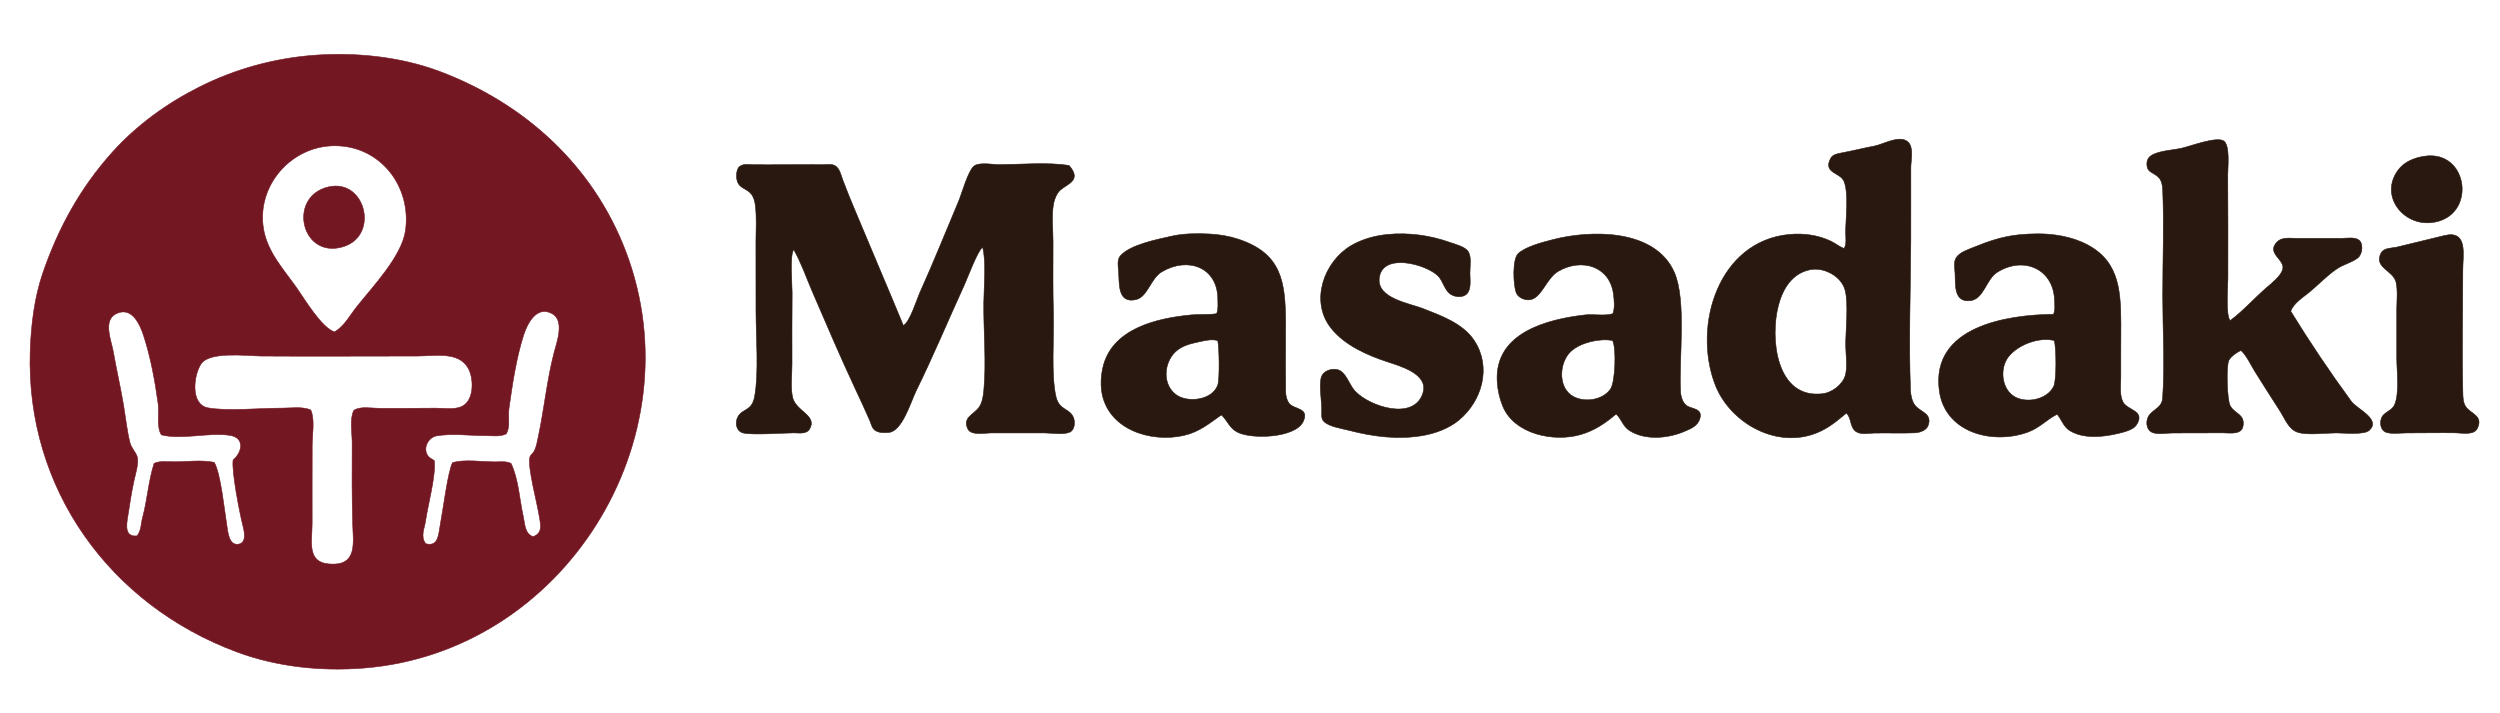
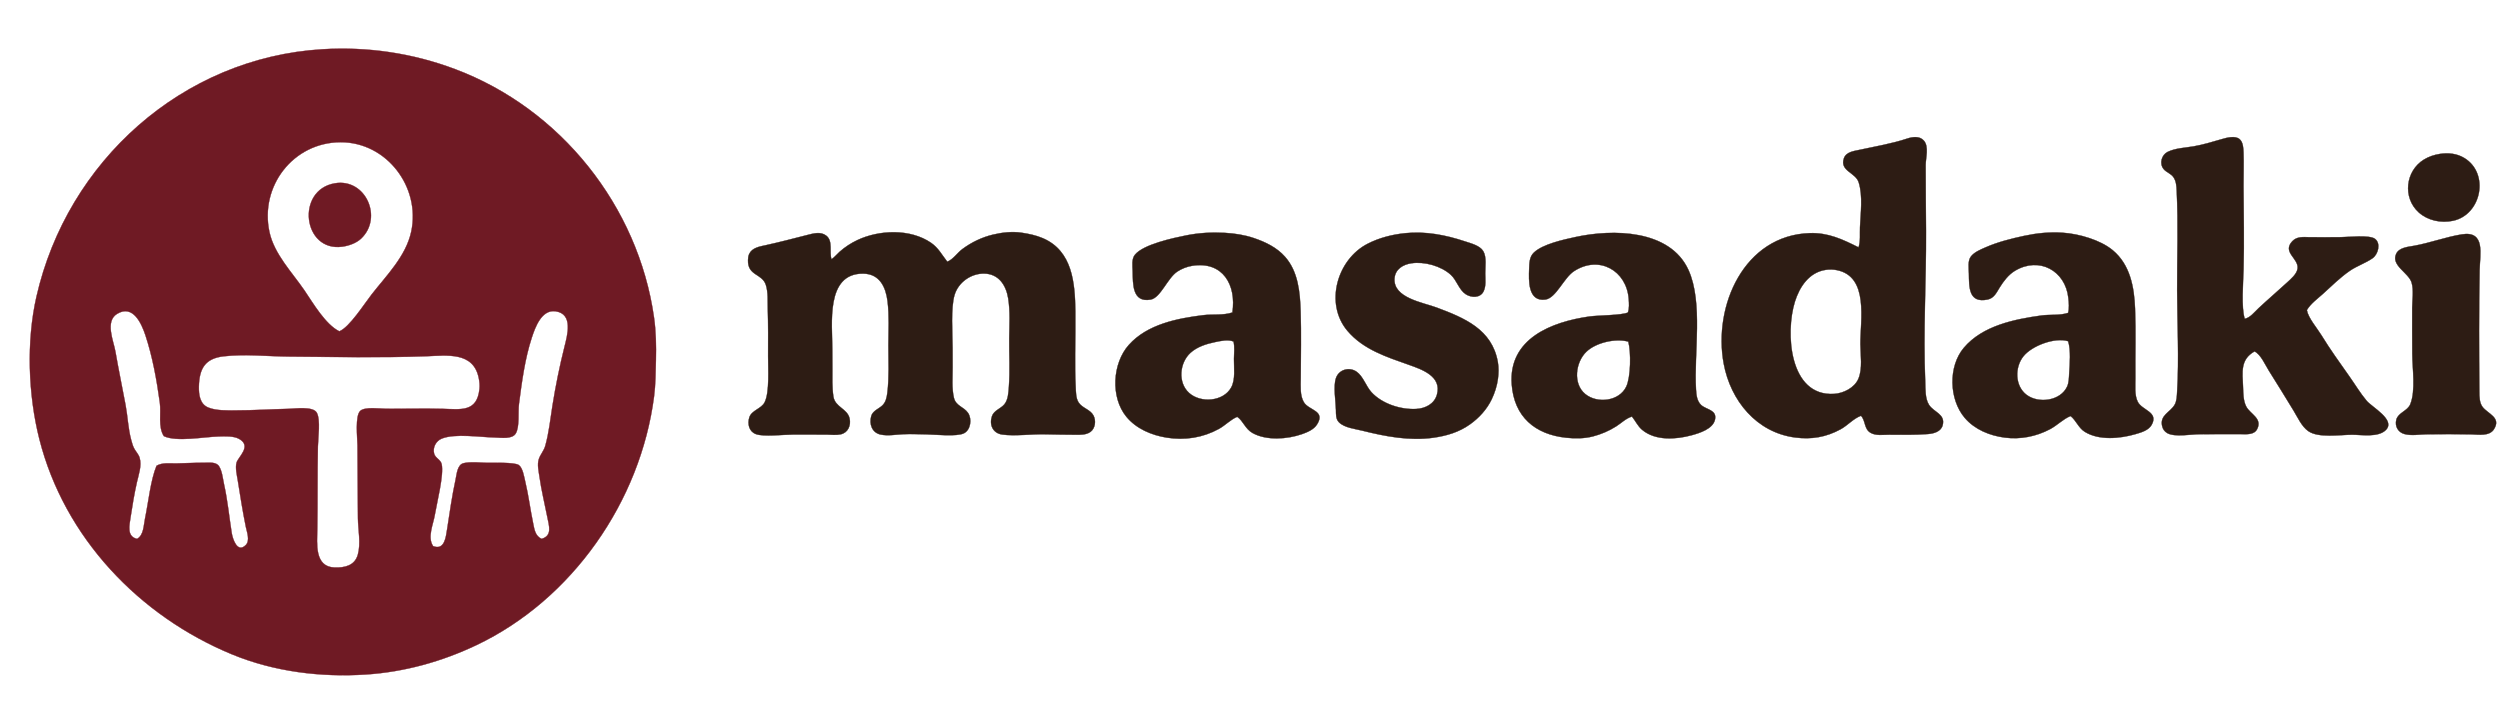
- <svg xmlns="http://www.w3.org/2000/svg" viewBox="0 0 1161 331" width="1161" height="331">
-   <path d="M857.45 191.86C852.3 196.14 848.06 199.74 841.5 201.83C823.23 207.66 802.83 195.57 796.36 178.25C786.1 150.82 798.17 111.96 830.95 108.87C837.49 108.25 844.21 109.14 850.16 111.95C852.29 112.96 854.18 114.54 856.32 115.39C857.74 113.61 857.09 110.08 857.11 107.78C857.16 101.55 858.61 89.81 856.36 84.23C854.66 80.01 846.5 80.54 850.13 73.57C851.12 71.68 853.56 71.33 855.4 70.98C860.44 70.04 865.43 68.77 870.47 67.82C874.74 67.01 882.13 62.46 886.04 65.9C888.88 68.39 887.41 74.48 887.4 77.8C887.36 89.11 887.45 100.43 887.39 111.74C887.27 134.84 886.35 158.27 887.24 181.34C887.33 183.61 888.02 186.79 889.58 188.54C892.17 191.44 897.39 192.11 895.44 197.58C894.58 199.97 891.35 200.95 889.14 201.02C882.93 201.24 876.69 201.01 870.47 201.12C867.92 201.16 864.52 201.94 862.22 200.6C858.88 198.66 860.01 194.15 857.45 191.86ZM1035.68 148.88C1041.79 144.38 1046.9 138.48 1052.65 133.53C1054.97 131.54 1059.2 128.2 1060.07 125.15C1061.39 120.48 1052.19 117.77 1057.48 112.34C1059.71 110.05 1063.33 110.66 1066.23 110.67C1073.21 110.7 1080.19 110.73 1087.16 110.7C1089.55 110.7 1093.57 109.91 1095.55 111.53C1097.74 113.33 1097 118.24 1094.95 119.8C1092.21 121.87 1088.54 122.73 1085.61 124.62C1080.79 127.74 1076.82 132.12 1072.39 135.74C1069.63 138 1064.86 141.07 1063.83 144.56C1072.58 158.79 1082.1 172.96 1091.98 186.43C1094.56 189.95 1105.9 194.66 1100.3 199.85C1097.91 202.07 1088.36 201.04 1084.9 201.05C1080.07 201.06 1071.29 202.24 1066.93 200.71C1062.8 199.26 1061.15 194.52 1058.98 191.11C1055.03 184.89 1050.97 178.72 1047.11 172.43C1045.19 169.3 1043.41 165.33 1040.77 162.8C1039.11 163.29 1035.89 165.65 1035.07 167.38C1033.78 170.1 1034.25 185.7 1035.69 188.41C1037.72 192.24 1042.56 192.24 1041.7 197.74C1041.01 202.14 1035.46 201 1032.28 201.02C1024.55 201.06 1016.82 201.08 1009.09 201.08C1006.32 201.08 1002.1 201.92 999.53 200.83C996.35 199.48 996.31 194.76 998.4 192.41C1000.81 189.68 1004.04 189.09 1004.33 184.73C1005.39 169.24 1004.38 153.3 1004.37 137.77C1004.36 121.41 1005.02 104.89 1004.37 88.55C1004.3 86.7 1004.01 84.17 1002.75 82.71C1000.21 79.77 996.67 80.48 997.04 75.53C997.16 73.93 998.13 72.67 999.54 71.92C1003.46 69.86 1009.12 69.77 1013.41 68.76C1017.54 67.79 1029.05 63.41 1032.57 65.37C1035.76 67.14 1034.56 77.92 1034.57 81.19C1034.63 97.22 1034.72 113.26 1034.64 129.28C1034.62 133.14 1033.57 146.54 1035.68 148.88ZM1125.71 72.58C1146.74 69.2 1150.54 101.22 1129.02 103.4C1115.91 104.74 1104.99 90.87 1113.62 79.07C1116.51 75.13 1121.05 73.33 1125.71 72.58ZM419.53 151.18C422.61 149.42 425.67 139.21 427.29 135.62C433.55 121.73 439.22 107.56 445.14 93.54C446.7 89.86 449.57 79.12 452.46 77.03C454.96 75.22 461.22 76.47 464.23 76.45C474.39 76.39 486.55 75.27 496.48 76.83C502.5 83.77 495.89 85.25 492.48 88.22C490.77 89.71 489.62 92.6 489.25 94.77C488.28 100.34 489.04 106.66 489.04 112.31C489.04 123.42 488.88 134.58 489.21 145.69C489.54 156.61 488.07 174.21 490.4 184.19C491.91 190.64 496.6 189.49 498.47 193.78C499.42 195.99 499.18 199.92 496.43 200.85C493.26 201.93 488.51 201.07 485.16 201.06C476.87 201.05 468.57 201.05 460.27 201.05C457.5 201.05 451.01 202.39 449.48 199.25C446.89 193.95 452.08 192.52 454.48 189.4C456.14 187.24 456.6 184.16 456.86 181.52C458.13 168.13 456.73 154.08 456.86 140.62C456.93 133.59 458.08 121.21 456.31 114.8C453.9 116.68 449.44 128.84 447.81 132.4C440.34 148.7 433.44 165.29 425.52 181.39C422.94 186.62 419.02 200.33 412.74 200.84C410.7 201 408.17 201.09 406.39 199.86C404.87 198.81 404.52 196.63 403.82 195.06C401.82 190.5 399.73 185.98 397.61 181.47C390.46 166.23 383.79 150.63 377.14 135.18C374.4 128.79 372.06 121.97 368.61 115.93C366.69 118.38 367.89 132.13 367.87 136.07C367.79 147.01 367.76 157.95 367.81 168.89C367.83 173.84 367.11 179.19 367.98 184.07C369.22 191.03 379.74 192.72 376 199.21C374.52 201.76 371.05 201.01 368.61 201.03C363.35 201.08 349.51 202.1 345.21 201.09C341.91 200.33 341.17 196.35 342.66 193.6C344.84 189.58 349.17 191.1 350.43 184.21C352.49 172.93 351.07 156.4 351.08 144.56C351.08 134 351.06 123.44 351.05 112.88C351.04 107.11 351.49 101.06 350.77 95.34C349.74 87.05 344.65 88.91 342.64 84.82C341.75 83.01 341.72 78.67 343.5 77.3C345.3 75.91 347.88 76.46 349.94 76.5C354.84 76.6 359.75 76.48 364.65 76.48C370.31 76.48 375.97 76.35 381.63 76.48C383.48 76.52 386.17 75.97 387.81 76.95C389.96 78.23 390.58 81.38 391.39 83.56C393.14 88.3 395.11 93.01 397.06 97.68C404.52 115.56 412.14 133.3 419.53 151.18ZM567.2 192.69C561.53 196.68 556.87 200.61 549.84 202.21C534.19 205.79 513.95 199.3 511.54 181.33C511.09 177.93 511.36 174.49 512.06 171.15C515.96 152.65 537.13 147.75 553.24 146.24C557.12 145.88 561.17 146.24 564.99 145.69C565.85 143.64 565.57 141.14 565.55 138.9C565.47 124.07 551.68 119.04 539.56 126.22C534.34 129.3 533.01 137.86 527.57 139.12C519.05 141.1 519.86 131.98 519.48 126.45C519.33 124.2 518.63 120.71 520.26 118.84C524.89 113.56 537.42 111.2 543.99 109.7C549.62 108.41 555.78 108.37 561.55 108.65C566.15 108.87 570.65 109.62 575.03 111.05C595.14 117.65 596.92 130.63 597.05 149.65C597.11 158.89 596.89 168.14 597.05 177.38C597.11 180.68 596.6 184.2 598.5 187.11C600.6 190.31 608.43 189.15 605.17 195.84C601.46 203.48 581.21 204.06 574.69 200.73C570.86 198.78 570.09 195.3 567.2 192.69ZM644.3 108.88C654.22 107.9 664.2 109.3 673.56 112.64C676.07 113.54 680.68 114.58 682.03 117.14C683.44 119.81 682.58 124.13 682.64 127.09C682.7 129.68 683.15 133.14 681.88 135.55C680.31 138.49 675.75 138.22 673.43 136.5C670.68 134.46 670.17 130.4 667.73 128.05C662.1 122.62 641.73 117.1 640.52 129.29C639.59 138.69 654.71 140.87 660.96 143.34C669.35 146.65 679.39 150.21 684.63 158.13C692.81 170.51 688.25 186.23 677.48 195.14C672.86 198.97 666.36 201.36 660.44 202.33C648.96 204.22 637.68 202.77 626.55 199.88C623.35 199.05 617.09 198.14 614.78 195.71C613.41 194.28 613.81 192.19 613.81 190.39C613.82 186.35 612.44 178.48 613.69 174.95C614.86 171.69 620.03 170.41 622.81 172.43C625.6 174.45 626.9 179.11 629.36 181.7C636.17 188.88 656.79 195.63 660.83 182.44C663.54 173.6 650.05 169.94 644.17 167.99C634.77 164.89 624.3 160.24 618.06 152.29C608.21 139.76 614.92 121.41 627.5 114.04C632.57 111.07 638.48 109.46 644.3 108.88ZM750.52 192.26C745.53 196.56 740.43 199.98 734.02 201.83C721.68 205.4 703.17 201.73 697.83 188.52C696.39 184.95 695.55 181.21 695.3 177.38C693.84 154.57 718.39 148.28 736.05 146.25C740.25 145.77 744.99 146.88 749.01 145.69C750.02 143.17 749.64 139.31 749.29 136.6C747.61 123.57 734.52 119.7 723.72 125.95C718.04 129.23 715.93 138.61 710.35 139.23C708.09 139.48 704.98 138.23 704.1 135.88C702.8 132.44 702.16 120.2 705.19 117.62C709.02 114.34 716.22 112.57 721.01 111.31C738.73 106.68 768.55 106.2 777.51 126.37C783.35 139.52 779.61 166.64 780.45 181.88C780.58 184.24 781.45 187.37 783.68 188.62C786.08 189.95 790.8 189.83 789.43 194.39C788.4 197.82 785.28 199.06 782.3 200.34C774.65 203.62 763.93 204.65 756.62 199.87C753.58 197.88 753.03 194.53 750.52 192.26ZM955.34 192.37C950.47 194.82 947.23 198.71 941.65 200.72C925.26 206.62 903.16 200.94 900.59 181.34C896.71 151.65 931.9 146.17 953.64 145.96C954.53 143.93 954.2 141.67 954.13 139.47C953.7 124.72 939.51 118.74 927.38 126.53C922.4 129.74 921.29 138.81 915.13 139.62C907.29 140.64 908.12 132.21 907.92 127.02C907.83 124.65 907.09 121.64 908.55 119.54C910.29 117.07 913.68 116.04 916.34 114.94C923.23 112.08 930.33 109.71 937.8 109.01C943.42 108.48 949.15 108.36 954.77 109.15C958.7 109.7 962.77 110.71 966.43 112.26C983.73 119.61 984.89 133.44 984.96 150.22C984.99 158.51 984.83 166.81 984.91 175.11C984.95 178.72 984.19 183.37 985.92 186.68C988 190.66 996.61 190.65 992.09 197.44C990.59 199.69 986.07 200.74 983.61 201.32C976.62 202.98 967.74 203.92 961.25 200.02C958.26 198.22 957.43 194.82 955.34 192.37ZM1135.33 109.35C1146.26 106.8 1143.73 118.54 1143.73 125.32C1143.73 144.25 1143.31 163.22 1143.74 182.15C1143.8 184.37 1143.8 186.86 1145.06 188.79C1147.27 192.17 1153.49 192.98 1150.43 199.05C1148.83 202.23 1143.2 201.05 1140.35 201.01C1132.81 200.89 1125.26 201.08 1117.72 201.06C1114.85 201.06 1111.47 201.57 1108.67 200.94C1105.67 200.26 1104.98 196.79 1105.93 194.19C1106.93 191.41 1110.68 190.85 1111.93 188.2C1114.44 182.86 1113.03 172.11 1113.05 166.06C1113.06 158.52 1113.02 150.97 1113.05 143.43C1113.07 139.45 1113.59 134.98 1112.72 131.08C1111.51 125.62 1102.23 124.28 1105.74 117.55C1107.07 115 1110.76 115.29 1113.16 114.74C1120.58 113.03 1127.94 111.07 1135.33 109.35ZM840.62 125.25C832.29 126.93 827.99 134.01 825.94 141.69C821.89 156.85 824.69 185.69 846.7 182.81C850.73 182.28 855.54 178.67 856.83 174.77C858.18 170.68 857.15 164.7 857.14 160.4C857.12 153.5 858.53 140.96 856.85 134.72C855.1 128.19 846.97 123.96 840.62 125.25ZM565.51 158.16C562.78 157.34 559.58 158.15 556.84 158.74C553.01 159.56 548.97 160.5 546 163.25C540.41 168.44 539.71 178.62 546.24 183.35C551.54 187.19 563.05 185.9 565.51 178.83C566.49 176.04 566.22 161.23 565.51 158.16ZM748.88 158.14C742.9 156.99 733.87 159.04 729.38 163.33C724.31 168.17 723.48 178.92 729.5 183.39C734.67 187.24 744.11 186.19 747.91 180.69C750.19 177.4 750.69 161.54 748.88 158.14ZM954.01 158.14C947 156.37 937.1 160.05 932.68 165.76C928.77 170.82 929.43 179.74 934.66 183.62C940.17 187.72 950.57 185.85 953.72 179.47C955.16 176.54 954.93 161.44 954.01 158.14Z" fill="#281810" fill-rule="evenodd" stroke="#281810" stroke-width="0.25" stroke-linejoin="round" />
-   <path d="M145.23 25.71C164.7 24.16 185.8 26.28 204.14 33.16C243.71 48.02 275.53 76.97 290.68 116.93C323.74 204.12 261.71 302.96 168.89 310.26C149.09 311.82 128.67 309.7 110.01 302.78C51.06 280.9 11.95 226.95 14.01 163.23C14.41 151.06 15.96 138.13 19.96 126.57C27.15 105.78 37.24 87.38 51.97 70.91C63.32 58.22 77.48 47.96 92.67 40.35C109.08 32.12 126.92 27.17 145.23 25.71ZM155.31 154.15C159.86 151.58 162.59 146.29 165.78 142.3C173.1 133.12 186.58 118.96 188.28 107.2C191.24 86.71 176.73 67.59 155.31 67.7C135.17 67.79 118.9 86.34 122.43 106.53C124.32 117.28 131.92 125.31 137.95 133.92C141.75 139.36 149.21 151.94 155.31 154.15ZM152.62 86.78C170.24 82.75 176.77 111.18 157.6 115.03C139.38 118.69 133.97 91.04 152.62 86.78ZM74.97 201.96C72.6 198.51 74.01 191.75 73.44 187.56C71.98 177 70 166.07 66.7 155.91C64.93 150.47 61.11 142.06 53.83 145.76C47.71 148.88 51.72 158.24 52.6 163.23C54.07 171.64 56.02 179.98 57.43 188.4C58.38 194.13 58.96 200.03 60.4 205.69C61.03 208.18 63.36 210.21 63.82 212.51C64.41 215.51 62.91 220.21 62.24 223.21C61.01 228.76 60.21 234.56 59.3 240.18C58.62 244.32 58.05 249.45 63.65 248.86C65.68 246.24 65.41 243.26 66.24 240.2C68.44 232.04 68.97 223.19 71.57 215.18C74.25 213.92 77.7 214.44 80.63 214.45C86.65 214.48 93.63 213.46 99.5 214.72C102.53 219.82 104.25 237.38 105.37 244.11C105.86 247.07 106.27 253.25 110.58 252.74C114.92 252.23 113.33 246.2 112.65 243.55C111.26 238.06 107.41 218.3 108.27 213.59C112.49 210.04 113.85 203.22 106.62 202.16C96.72 200.72 84.48 204.36 74.97 201.96ZM247.53 249.21C252.41 247.55 250.94 243.14 250.28 238.99C249.4 233.49 244.98 216.88 246.02 212.47C246.32 211.21 247.56 210.52 248.13 209.42C249.12 207.51 249.52 204.91 249.97 202.81C252.75 189.86 253.97 176.59 257.31 163.76C258.62 158.75 262.33 148.9 256.37 145.65C249.15 141.71 244.8 150.43 243.11 155.8C239.7 166.64 237.94 178.58 236.36 189.82C235.85 193.49 237.09 198.28 235.09 201.48C232.26 202.93 228.59 202.32 225.47 202.32C218.13 202.32 210.1 201.18 202.84 202.41C198.54 203.14 195.9 208.95 199.3 212.31C199.97 212.97 200.97 213.28 201.7 213.94C202.51 220.78 198.73 234.47 197.64 241.9C197.1 245.58 195.15 249.28 197.74 252.5C203.74 254.1 203.62 247.95 204.45 243.69C205.59 237.88 208.01 218.71 210.19 214.8C216.02 213.26 223.41 214.42 229.43 214.49C231.99 214.52 235.11 214.03 237.35 215.24C240.82 222.53 241.26 232.01 243.02 239.86C243.8 243.38 243.69 247.84 247.53 249.21ZM164.36 190.54C167.35 188.54 172.74 189.62 176.24 189.63C184.92 189.64 193.6 189.62 202.27 189.54C205.88 189.51 210.67 190.31 214.09 188.92C219.77 186.62 220.01 177.84 218.28 172.94C214.66 162.69 202.52 165.36 193.78 165.35C169.64 165.34 145.5 165.53 121.36 165.35C114.7 165.3 97.48 163.03 93.42 168.96C89.94 174.04 88.22 187.79 96.54 189.39C105.19 191.05 121.5 189.51 130.98 189.53C135.15 189.54 140.46 188.68 144.32 190.39C146.31 194.79 145.01 201.98 144.98 206.8C144.92 218.87 144.97 230.94 144.96 243.01C144.95 252.49 142.04 262.34 155.31 261.97C165.84 261.68 164.02 251.37 163.8 243.83C163.41 231.13 163.48 218.37 163.54 205.66C163.56 201.37 162.28 194.31 164.36 190.54Z" fill="#731723" fill-rule="evenodd" stroke="#731723" stroke-width="0.25" stroke-linejoin="round" />
+ <svg xmlns="http://www.w3.org/2000/svg" viewBox="0 0 1908 544" width="1908" height="544">
+   <path d="M246 37.6C280.76 35.5 314.91 40.57 347.45 52.81C427.89 83.06 487.1 157.36 499.14 242.24C500.66 252.96 500.86 263.96 500.6 274.76C500.37 284.06 500.37 293.41 499.17 302.66C488.79 382.63 436.79 457.58 363.58 492.37C337.19 504.91 308.6 512.87 279.38 514.77C244.87 517.03 209.18 512.64 177.08 499.4C106.24 470.16 49.06 410.23 30.03 335.07C21.46 301.24 20.05 260.52 27.82 226.41C51.36 123.11 139.21 44.06 246 37.6ZM258.96 252.86C266.66 249.88 278.16 231.7 283.68 224.65C295.06 210.1 309.84 195.47 313.85 176.78C321.16 142.73 295.03 108.41 259.89 108.54C223.75 108.67 198.07 142.16 205.64 177.09C209.33 194.07 222.97 207.85 232.45 221.79C239.02 231.45 248.37 247.59 258.96 252.86ZM255.52 139.9C279.17 135.86 292.44 166.28 275.57 182.12C271.86 185.61 266.17 187.59 261.2 188.26C231.04 192.35 225.65 145 255.52 139.9ZM413.31 411.26C421.73 408.89 419.02 401.32 417.72 394.66C415.73 384.46 413.2 374.32 411.75 364.03C411.14 359.66 409.82 354.55 411.27 350.27C412.45 346.78 415.06 344.09 416.12 340.37C418.96 330.39 420.01 319.72 421.65 309.5C424.05 294.51 427.1 279.45 430.8 264.72C433.04 255.77 437.65 239.52 423.99 237.58C413.37 236.08 408.48 249.74 405.89 257.62C400.6 273.7 398.27 291.49 396.08 308.24C395.26 314.51 396.71 325.6 393.61 330.82C390.89 335.4 382.36 334 377.97 333.91C366.8 333.71 347.16 330.61 337.1 334.76C332.7 336.58 330.12 341.5 331.31 346.17C332.18 349.59 336.3 350.78 337.07 354.18C338.9 362.38 333.42 383.67 331.88 392.85C330.67 400.15 326 410.11 330.55 416.79C339.2 420.23 340.29 410.05 341.22 404.01C343.18 391.3 344.98 378.45 347.72 365.89C348.59 361.91 348.98 354.63 353.85 353.49C359.27 352.23 365.92 353.09 371.46 353.2C376.13 353.29 392.69 352.66 395.93 354.92C399.05 357.1 400.07 364.26 400.9 367.71C403.37 377.99 404.65 388.55 406.8 398.89C407.84 403.92 408.31 408.84 413.31 411.26ZM125.06 332.86C120.49 325.79 123.11 315.35 121.99 307.31C119.61 290.11 116.46 272.39 111 255.9C108.04 246.98 101.51 232.1 89.36 239.53C79.96 245.27 86.68 260.16 88.09 268.32C90.45 281.95 93.29 295.52 95.84 309.17C97.47 317.89 97.75 326.87 100.05 335.47C100.66 337.74 101.34 340.37 102.48 342.43C103.77 344.78 105.8 346.77 106.57 349.42C108.32 355.42 105.81 362.14 104.5 367.98C102.52 376.74 101 385.82 99.67 394.71C98.73 400.97 96.6 409.52 104.61 411.27C109.75 408.44 109.59 400.91 110.7 395.64C113.22 383.65 114.95 366.34 119.48 355.47C123.97 352.88 129.33 353.74 134.36 353.68C141.49 353.59 148.61 353.12 155.75 353.16C159.35 353.18 164.91 352.3 167.17 355.86C169.62 359.72 170.02 365.28 170.99 369.62C173.71 381.85 174.89 394.41 176.85 406.78C177.54 411.13 181.11 422.64 187.65 415.89C190.95 412.49 188.44 406.09 187.64 402.19C185.23 390.45 183.37 378.61 181.49 366.79C180.85 362.75 179.4 356.98 180.56 353C181.81 348.69 192.38 340.46 182.5 334.96C178.27 332.6 171.58 333 166.9 333.11C155.73 333.38 134.85 337.48 125.06 332.86ZM170.83 271.91C156.51 273.5 152.02 281.33 151.77 295.22C151.66 301.29 152.57 308.46 158.97 311.04C165.18 313.55 173.34 313.21 179.92 313.21C193.25 313.22 206.58 312.32 219.9 312.03C224.96 311.91 238.76 309.92 241.68 314.84C244.8 320.08 242.73 334.48 242.61 340.78C242.19 361.85 242.51 382.93 242.17 404.01C242.01 414.7 239.87 432.56 255.24 433.11C263.03 433.39 270.7 431.76 273.09 423.35C275.53 414.75 273.3 404.46 273.18 395.64C272.93 377.04 273.04 358.45 272.83 339.85C272.77 334.31 270.83 317.31 274.99 313.55C278.55 310.34 289.69 311.9 294.29 311.94C308.85 312.08 323.44 311.61 337.99 312.02C351.92 312.41 364.11 314.62 365.93 296.84C366.21 294.1 365.96 291.4 365.43 288.71C361.37 268.16 341.21 271.33 324.97 271.9C290.33 273.12 255.49 272.4 220.83 272.13C204.25 272 187.32 270.08 170.83 271.91Z" fill="#6F1A24" fill-rule="evenodd" stroke="#6F1A24" stroke-width="0.25" stroke-linejoin="round" />
+   <path d="M1420.31 317.31C1414.54 319.41 1410.19 324.65 1404.79 327.6C1393.74 333.64 1382.6 335.52 1370.1 333.9C1340.51 330.08 1320.77 305.66 1315.54 277.56C1307.33 233.44 1331.14 179.48 1381.25 177.94C1395.32 177.5 1406.29 182.68 1418.45 188.8C1420.02 184.09 1419.34 178.46 1419.55 173.41C1420 162.5 1421.85 149.84 1418.58 139.24C1416.23 131.61 1403.92 130.58 1407.27 120.83C1408.98 115.86 1415.01 115.28 1419.38 114.33C1431.52 111.66 1443.65 109.73 1455.5 105.79C1459.64 104.41 1465.06 103.65 1468.28 107.32C1472.33 111.93 1469.67 120.49 1469.66 125.99C1469.63 142.71 1469.85 159.47 1469.94 176.2C1470.15 214.67 1467.71 253.04 1469.34 291.5C1469.57 297.01 1469.14 304.07 1472.19 308.91C1475.87 314.74 1484.92 315.97 1482.62 324.59C1481.32 329.46 1475.83 330.92 1471.45 331.25C1461.58 332 1451.58 331.82 1441.69 331.76C1437.1 331.74 1431.72 332.71 1427.57 330.28C1422.54 327.32 1423.9 321.06 1420.31 317.31ZM1713.2 243.29C1717.28 242.54 1720.54 238.23 1723.58 235.38C1730.76 228.63 1738.32 222.25 1745.56 215.55C1748.45 212.88 1752.94 209.15 1753.5 204.98C1754.54 197.19 1741.53 192.62 1749.48 184.12C1752.99 180.36 1757.83 180.95 1762.48 181.03C1770.53 181.18 1778.61 181.04 1786.66 181C1792.15 180.98 1808.38 179.1 1812.59 182.29C1817.27 185.84 1814.94 194.17 1810.75 197.09C1805.4 200.82 1798.86 202.92 1793.4 206.67C1785.95 211.79 1779.57 218.22 1772.89 224.25C1768.68 228.05 1763.52 231.73 1760.59 236.64C1761.58 242.61 1768.41 250.44 1771.69 255.81C1778.3 266.62 1785.81 277.02 1793.12 287.37C1797.45 293.49 1801.39 300.13 1806.22 305.87C1810.4 310.85 1828.45 320.41 1820.95 328.11C1815.15 334.07 1802.44 331.76 1795.03 331.78C1785.77 331.81 1769.36 334.44 1761.69 329.03C1756.53 325.38 1753.63 318.57 1750.41 313.31C1744.17 303.14 1737.97 292.97 1731.59 282.88C1728.79 278.45 1725.45 270.47 1720.64 268.2C1709.62 274.4 1711.45 284.12 1711.88 295.22C1712.07 300.06 1712.02 305.94 1714.35 310.32C1717.45 316.13 1726.83 319.31 1722.65 327.48C1720.34 332 1714.65 331.37 1710.41 331.33C1699.87 331.22 1689.34 331.36 1678.8 331.4C1672.08 331.42 1659.82 333.77 1654.1 330.57C1651.91 329.34 1650.62 327.43 1650.11 325.01C1648.38 316.79 1656.17 314.78 1659.62 309.02C1661.36 306.11 1661.38 302.23 1661.58 298.94C1663.13 273.33 1661.66 247.41 1661.59 221.76C1661.52 196.42 1662.49 170.84 1661.25 145.52C1661.08 141.91 1660.89 138.39 1658.83 135.31C1656.86 132.37 1653.32 131.59 1651.21 128.94C1647.85 124.73 1649.76 118.17 1654.36 115.92C1660.27 113.02 1667.76 112.82 1674.15 111.71C1681.4 110.44 1688.58 108.28 1695.64 106.21C1699.48 105.08 1705.88 103.34 1709.26 106.22C1711.96 108.52 1712.15 113.15 1712.26 116.39C1712.56 124.84 1712.21 133.34 1712.25 141.8C1712.36 163.08 1712.82 184.42 1712.28 205.7C1712.04 215.11 1710.39 235.01 1713.2 243.29ZM1862.07 117.48C1868.53 116.47 1875.13 117.16 1880.81 120.62C1900.17 132.42 1893.82 163.85 1872.22 168.47C1863.08 170.43 1852.89 168.39 1845.9 162.04C1833.52 150.79 1835.87 130.42 1849.91 121.81C1853.62 119.53 1857.78 118.16 1862.07 117.48ZM634.61 197.89C636.95 196.27 638.67 194.04 640.8 192.15C644.83 188.58 649.4 185.59 654.26 183.29C671.03 175.35 694.79 174.46 710.58 185.33C716.2 189.19 718.89 194.55 722.94 199.73C727.36 198.09 730.6 192.96 734.48 190.09C741.52 184.88 749.4 181.09 757.93 179.05C764.84 177.39 772.61 176.56 779.66 177.61C785.18 178.43 790.76 179.6 795.91 181.81C818.51 191.48 820.45 216.04 820.71 237.57C820.84 248.42 820.64 259.26 820.54 270.11C820.47 278.49 820.53 286.85 820.95 295.22C821.14 298.98 821.05 303.77 823.13 307.08C825.9 311.48 832.03 312.44 834.51 317.05C836.62 320.97 835.95 326.96 832.2 329.63C828.88 331.99 824.45 331.83 820.57 331.79C813.06 331.69 805.54 331.69 798.05 331.46C787.9 331.15 774.48 333 764.89 331.64C757.72 330.62 754.86 324.22 757.07 317.65C758.56 313.2 763.73 311.95 766.53 308.59C769.45 305.08 769.65 299.57 769.98 295.22C770.91 282.89 770.11 270.38 770.25 258.03C770.36 248.03 771.06 237.63 769.46 227.71C767.81 217.5 762.06 208.81 750.83 208.78C740.96 208.76 731.46 215.47 728.54 225.02C725.51 234.94 726.98 254.6 727.01 265.46C727.02 270.42 727.03 275.38 727.04 280.34C727.06 287.87 726.29 296.2 728.02 303.58C729.5 309.88 735.54 310.39 738.8 315.14C741.94 319.71 740.88 328.11 735.67 330.69C730.22 333.4 713.82 331.62 707.13 331.51C701.25 331.42 695.4 331.1 689.5 331.38C683.99 331.64 677.41 332.82 672.01 331.63C665.45 330.19 663.25 323.63 664.92 317.59C666.05 313.47 670.63 312.09 673.43 309.42C676.03 306.95 676.79 303.3 677.21 299.88C678.7 287.93 678 275.62 678.02 263.61C678.04 252.4 678.76 240.93 677.36 229.79C675.99 218.91 671.22 208.95 658.78 208.82C629.83 208.53 635.3 247.58 635.21 266.39C635.19 271.35 635.27 276.31 635.28 281.27C635.29 288.34 634.97 295.64 636.05 302.66C637.31 310.81 646.69 311.8 648.38 319.3C649.6 324.7 647.23 330.24 641.6 331.48C638.16 332.24 634.38 331.72 630.89 331.68C622.21 331.59 613.53 331.7 604.85 331.66C597.83 331.63 582.71 333.55 576.78 331.25C571.6 329.24 570.32 323.47 571.9 318.52C573.64 313.07 581.08 312.03 583.59 307.01C587.45 299.3 586.18 280.86 586.22 271.97C586.28 259.89 586.33 247.79 585.97 235.71C585.79 229.88 586.33 223.01 584.49 217.39C581.62 208.6 570.57 210.65 570.89 198.52C570.93 196.93 571.1 195.31 571.78 193.86C574.01 189.03 579.8 188.15 584.45 187.14C595.03 184.83 605.5 182.06 615.98 179.4C620.73 178.2 626.19 176.52 630.54 179.82C635.95 183.92 632.74 192.42 634.61 197.89ZM944.24 318.09C939.17 320.22 935.15 324.63 930.29 327.31C917.99 334.09 904.16 336.22 890.31 333.97C878.79 332.1 867.17 327.23 859.61 318C847.45 303.15 848.95 277.29 861.55 263.21C875.59 247.52 898.28 243.02 918.2 240.55C925.42 239.65 933.67 240.83 940.56 238.5C943.74 217.36 933.19 199.12 909.86 202.85C905.94 203.48 901.86 205.07 898.55 207.25C891.01 212.21 885.78 227.3 878.19 228.64C863.98 231.15 864.69 216.63 864.44 206.89C864.34 202.92 863.51 197.7 866.2 194.41C872.64 186.49 895.33 181.66 905.23 179.67C915.01 177.71 924.98 177.16 934.94 177.73C942.34 178.15 949.9 179.32 956.94 181.7C965.82 184.71 974.41 188.83 980.73 195.95C990.79 207.29 992.19 223.1 992.64 237.57C993.18 254.6 992.78 271.67 992.72 288.71C992.7 294.53 991.98 301.88 995.16 307.07C999 313.33 1011.92 313.37 1005.12 323.98C1002.64 327.86 997.9 329.83 993.73 331.3C982.66 335.2 966.54 336.43 955.96 330.47C950.23 327.24 948.9 321.29 944.24 318.09ZM1072.66 177.95C1088.05 176.39 1103.48 179.36 1118.04 184.22C1122.46 185.7 1129.38 187.34 1131.98 191.63C1134.76 196.21 1133.48 203.63 1133.54 208.75C1133.59 213.13 1134.26 218.37 1132.23 222.43C1129.68 227.54 1122.9 227.35 1118.61 224.52C1113.48 221.14 1111.83 213.92 1107.31 209.78C1099.87 202.95 1087.1 199.45 1077.2 200.92C1070.78 201.87 1064.84 205.41 1064.29 212.46C1063.12 227.4 1086.03 230.83 1096.39 234.7C1117.68 242.66 1138.77 251.35 1143.15 276.35C1143.89 280.56 1143.78 284.93 1143.21 289.15C1142.49 294.57 1140.8 299.88 1138.43 304.81C1134.73 312.47 1128.9 318.84 1122.03 323.77C1113.59 329.83 1104.13 332.62 1093.94 334.06C1075.76 336.62 1057.23 333.07 1039.64 328.66C1034.12 327.27 1026 326.5 1021.84 322.22C1019.39 319.7 1019.67 316.17 1019.6 312.91C1019.43 306.02 1017.39 294.76 1019.67 288.39C1021.98 281.96 1029.78 279.89 1035.27 283.64C1040.38 287.14 1042.45 294.66 1046.64 299.27C1054.77 308.21 1069.1 312.78 1080.91 312.11C1087.82 311.72 1094.68 308.34 1096.67 301.18C1100.56 287.22 1085.29 281.96 1075.09 278.36C1058.14 272.38 1040.37 266.71 1028.35 252.48C1010.76 231.65 1020.46 197.98 1043.79 186.03C1052.79 181.42 1062.63 178.96 1072.66 177.95ZM1245.5 317.91C1240.97 319.24 1237.39 322.92 1233.4 325.44C1228.03 328.84 1221.94 331.45 1215.78 333.04C1209.13 334.76 1202.09 334.77 1195.29 334.06C1171.45 331.56 1155.59 317.99 1153.75 293.36C1151.15 258.45 1184.19 245.64 1212.96 241.56C1219.81 240.59 1237.81 240.72 1242.43 238.5C1243.54 235.25 1243.3 231.7 1243.05 228.27C1241.47 206.48 1220.48 194.56 1201.36 206.92C1193.45 212.04 1187.62 227.49 1179.45 228.61C1166.01 230.45 1166.7 214.03 1167.06 205.03C1167.22 200.68 1167.24 196.09 1170.57 192.85C1177.32 186.29 1193.39 182.86 1202.44 180.9C1230.71 174.75 1274.48 174.95 1288.63 206.05C1299.94 230.91 1292.74 269.84 1294.38 297.08C1294.63 301.24 1295.04 305.97 1298.21 309.01C1302.15 312.78 1310.47 312.63 1308.9 320.16C1307.41 327.34 1297.1 330.52 1291.11 332.16C1279.19 335.42 1263.31 336.57 1253.18 327.95C1249.92 325.18 1248.16 321.17 1245.5 317.91ZM1580.24 317.5C1574.61 319.8 1570.05 324.65 1564.64 327.52C1553.99 333.16 1542.01 335.51 1530.03 333.97C1518.57 332.5 1507.04 327.81 1499.43 318.83C1487.49 304.75 1486.77 279.65 1498.83 265.41C1513.06 248.59 1537.24 243.66 1557.92 240.8C1564.56 239.88 1572.06 240.91 1578.38 238.8C1579.35 235.12 1578.97 231.15 1578.56 227.36C1576.35 206.59 1556.26 195.51 1537.73 206.72C1532.84 209.68 1529.19 214.55 1526.2 219.32C1523.77 223.2 1521.93 227.57 1516.97 228.59C1502.35 231.62 1502.84 219.18 1502.66 208.75C1502.59 204.69 1501.59 198.97 1504.33 195.6C1506.95 192.36 1511.51 190.49 1515.22 188.86C1524.58 184.73 1534.71 182.2 1544.69 180.04C1554.2 177.98 1564 176.99 1573.73 177.58C1580.79 178.02 1588 179.51 1594.71 181.75C1600.91 183.82 1607.39 186.79 1612.45 190.98C1625.76 202.02 1628.85 219.21 1629.48 235.59C1630.17 253.29 1629.54 271.01 1629.73 288.71C1629.79 294.31 1628.93 301.49 1631.54 306.66C1634.89 313.26 1647.58 314.34 1642.19 324.17C1639.83 328.48 1634.14 330.06 1629.74 331.34C1617.98 334.76 1601.85 336.3 1591.04 329.51C1586.26 326.51 1584.52 320.87 1580.24 317.5ZM1878.86 178.88C1897.14 175.92 1892.66 194.25 1892.44 205.96C1891.87 236.94 1891.98 267.95 1892.24 298.94C1892.27 302.7 1892.26 307.29 1894.61 310.46C1898.66 315.92 1909.23 318.54 1903.32 327.7C1899.84 333.08 1891.57 331.64 1886.22 331.51C1874.74 331.24 1863.25 331.28 1851.76 331.46C1846.38 331.55 1840.22 332.7 1834.97 331.22C1830.11 329.85 1827.62 325.24 1828.86 320.35C1830.24 314.9 1837.44 313.69 1839.53 308.52C1843.76 298.04 1841.1 281.41 1841.06 270.11C1841.01 258.34 1840.91 246.56 1840.99 234.78C1841.04 228.81 1842.24 221.54 1840.56 215.74C1838.37 208.16 1824.6 202.66 1828.77 193.72C1831.03 188.87 1837.85 188.41 1842.41 187.59C1854.69 185.38 1866.59 180.87 1878.86 178.88ZM1393.61 205.91C1380.78 207.72 1373.42 218.85 1369.86 230.26C1362.54 253.72 1365.36 302.81 1399.85 300.61C1406.96 300.16 1415.41 295.99 1418.34 289.06C1421.64 281.28 1419.92 270.95 1419.85 262.68C1419.71 244.54 1426.62 210.99 1401.79 206.13C1399.12 205.6 1396.31 205.53 1393.61 205.91ZM941.45 260.66C937.43 258.87 931.74 260.17 927.45 261.05C920.81 262.42 913.68 264.62 908.55 269.29C900.2 276.91 898.78 292 907.5 299.87C916.29 307.82 933.63 306.58 939.63 295.77C943.06 289.6 941.67 280.61 941.77 273.83C941.83 269.44 942.42 264.95 941.45 260.66ZM1242.71 260.71C1233.06 258.05 1218.17 261.36 1210.78 268.4C1202.43 276.34 1200.28 292.82 1209.83 300.69C1219 308.25 1235.81 306.32 1241.17 295.07C1244.65 287.74 1244.88 268.58 1242.71 260.71ZM1578.38 260.39C1568.41 257.26 1550.89 263.75 1544.34 271.85C1537.56 280.22 1537.69 294.55 1546.67 301.32C1555.87 308.26 1572.69 305.97 1577.66 294.97C1579.04 291.92 1579 288.3 1579.2 284.99C1579.63 278 1580.58 266.98 1578.38 260.39Z" fill="#2D1C14" fill-rule="evenodd" stroke="#2D1C14" stroke-width="0.25" stroke-linejoin="round" />
</svg>
